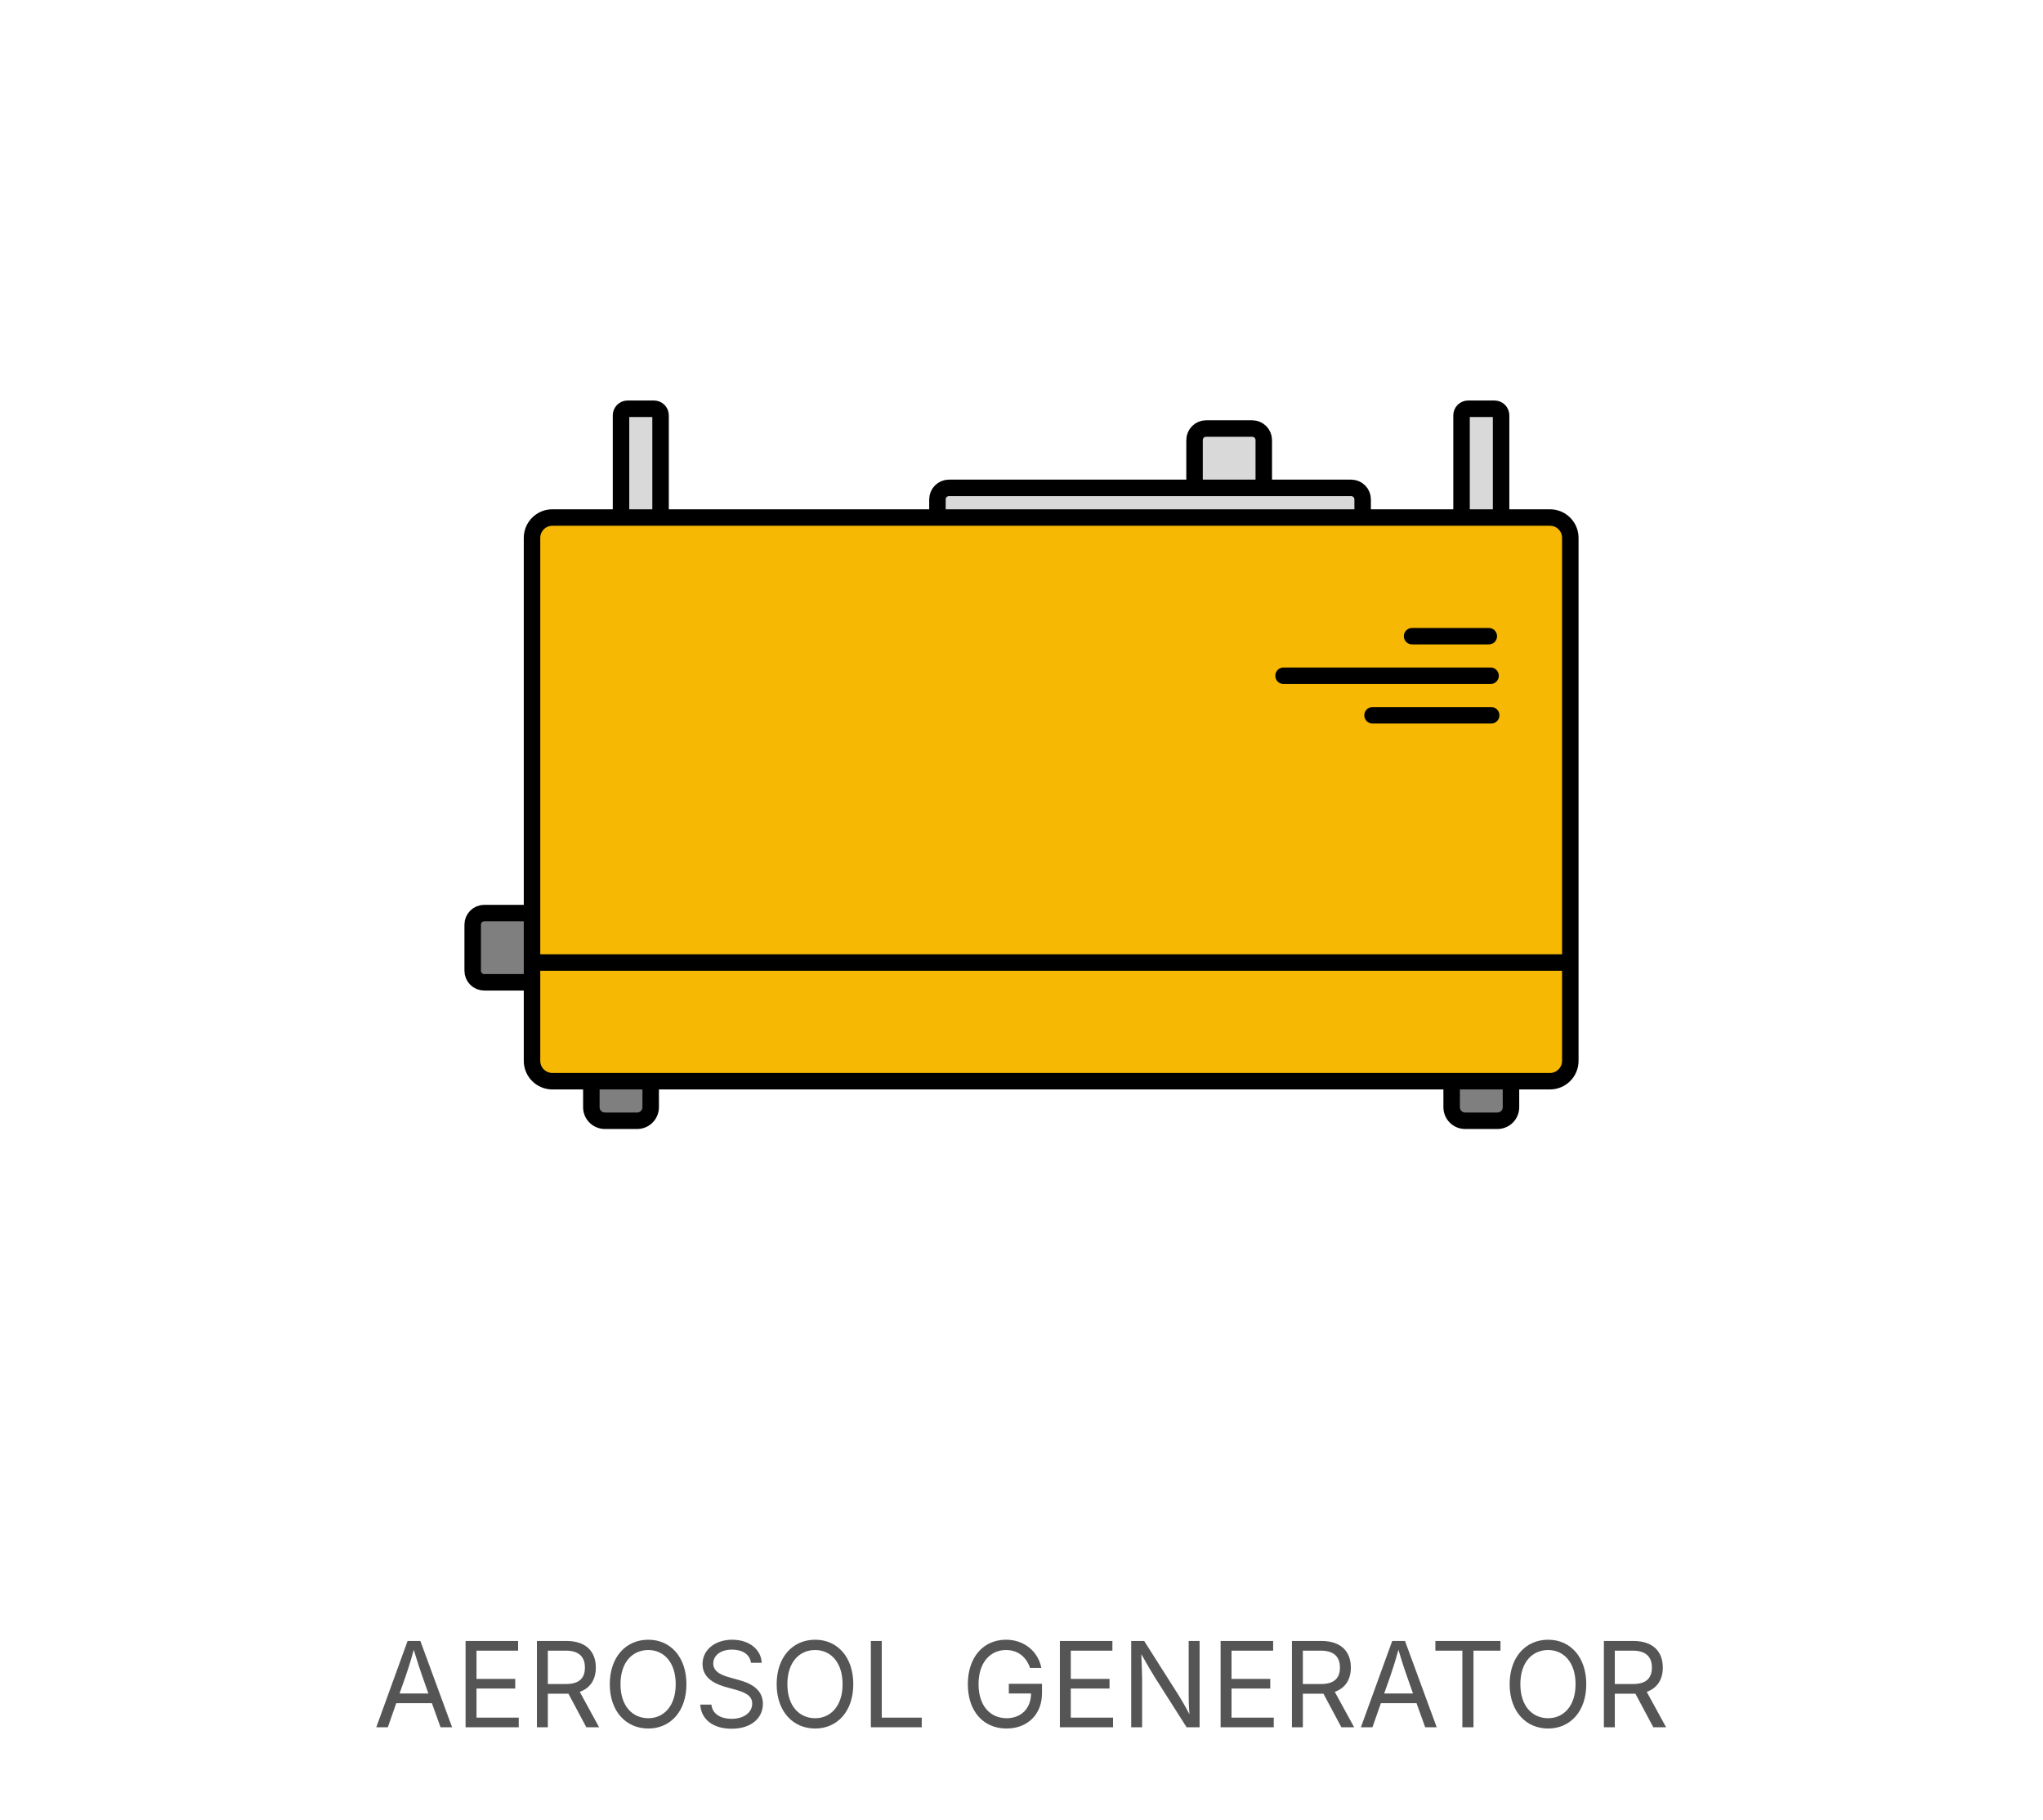
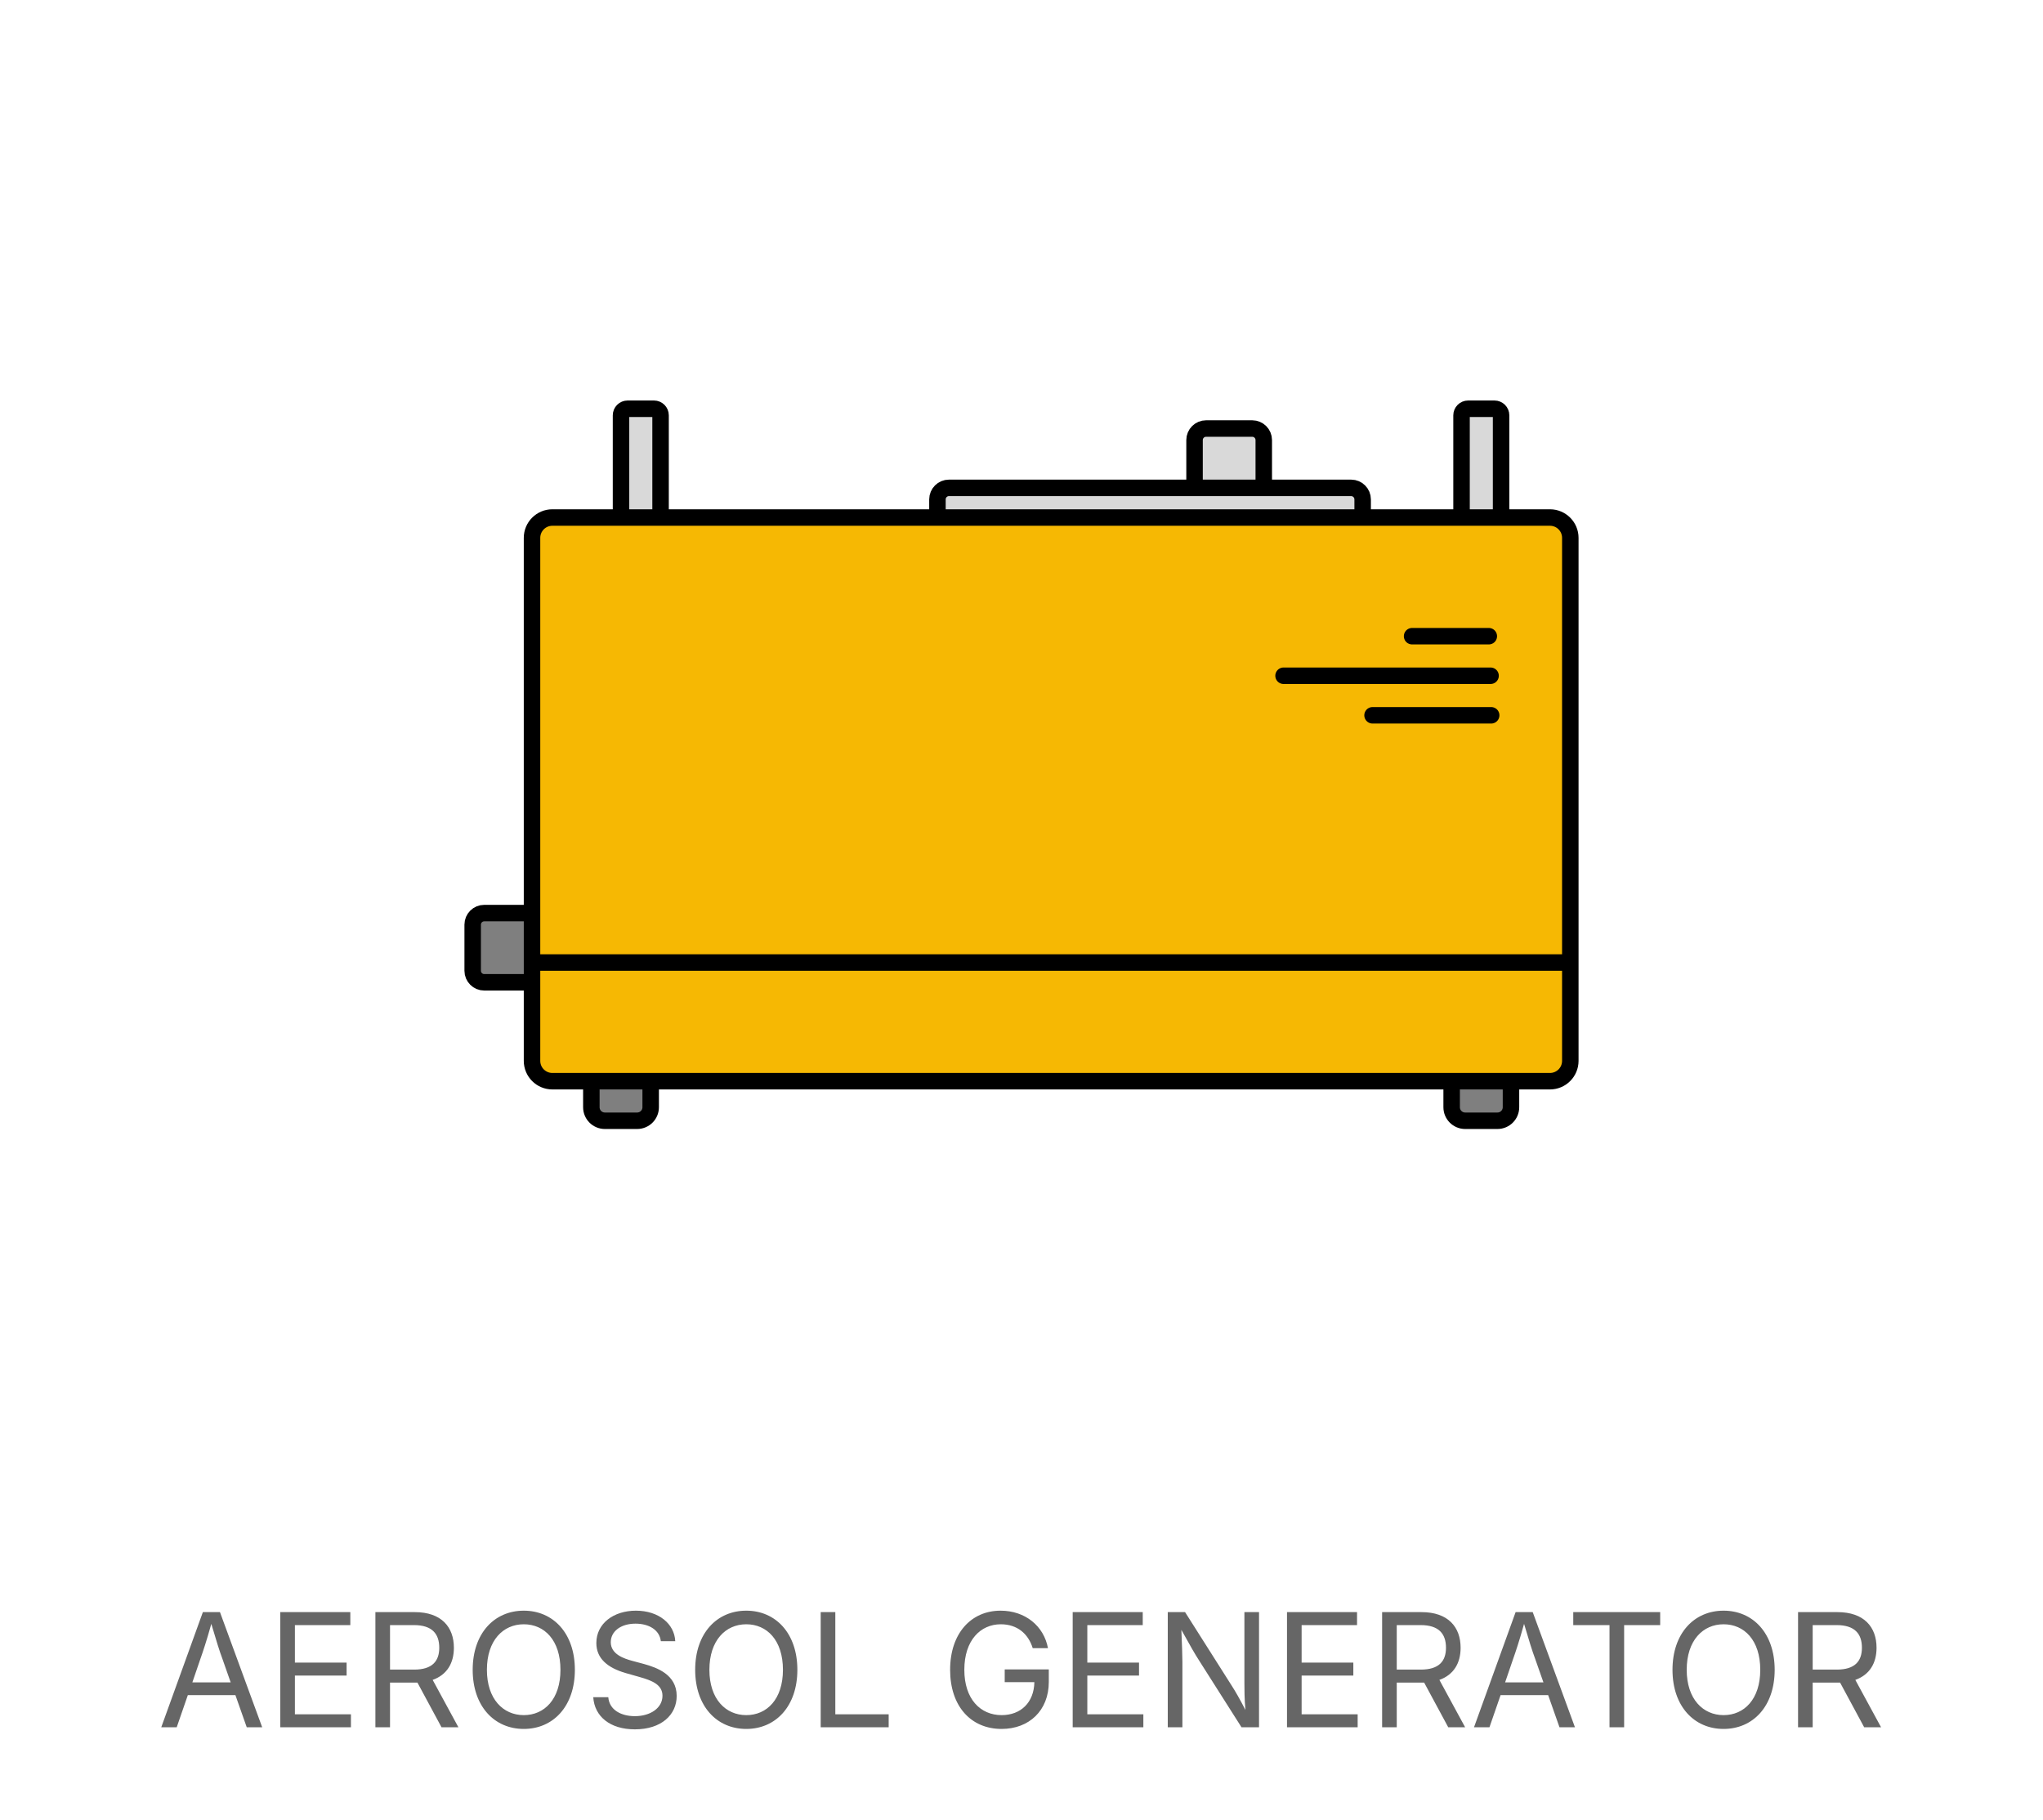
<svg xmlns="http://www.w3.org/2000/svg" width="130.25px" height="116px" overflow="hidden" viewBox="-22 -30.25 130.25 138">
  <rect id="bounding-box" x="-22" y="-30.25" width="130.25" height="116" fill="none" pointer-events="all" />
  <g id="svg_scaling_group" transform="scale(0.7499985)">
    <g transform="translate(-437 -196)">
      <path d="M439 249.167C439 248.522 439.522 248 440.167 248L450.833 248C451.478 248 452 248.522 452 249.167L452 253.833C452 254.478 451.478 255 450.833 255L440.167 255C439.522 255 439 254.478 439 253.833Z" stroke="#000000" stroke-width="1.667" stroke-linejoin="round" stroke-miterlimit="10" fill="#7F7F7F" fill-rule="evenodd" />
      <path d="M512 200.167C512 199.522 512.522 199 513.167 199L517.833 199C518.478 199 519 199.522 519 200.167L519 209.833C519 210.478 518.478 211 517.833 211L513.167 211C512.522 211 512 210.478 512 209.833Z" stroke="#000000" stroke-width="1.667" stroke-linejoin="round" stroke-miterlimit="10" fill="#D9D9D9" fill-rule="evenodd" />
      <path d="M486 206.167C486 205.522 486.522 205 487.167 205L527.833 205C528.478 205 529 205.522 529 206.167L529 210.833C529 211.478 528.478 212 527.833 212L487.167 212C486.522 212 486 211.478 486 210.833Z" stroke="#000000" stroke-width="1.667" stroke-linejoin="round" stroke-miterlimit="10" fill="#D9D9D9" fill-rule="evenodd" />
      <path d="M539 197.667C539 197.298 539.298 197 539.667 197L542.333 197C542.702 197 543 197.298 543 197.667L543 210.333C543 210.702 542.702 211 542.333 211L539.667 211C539.298 211 539 210.702 539 210.333Z" stroke="#000000" stroke-width="1.667" stroke-linejoin="round" stroke-miterlimit="10" fill="#D9D9D9" fill-rule="evenodd" />
      <path d="M454 197.667C454 197.298 454.298 197 454.667 197L457.333 197C457.702 197 458 197.298 458 197.667L458 210.333C458 210.702 457.702 211 457.333 211L454.667 211C454.298 211 454 210.702 454 210.333Z" stroke="#000000" stroke-width="1.667" stroke-linejoin="round" stroke-miterlimit="10" fill="#D9D9D9" fill-rule="evenodd" />
      <path d="M455.633 258C456.388 258 457 258.612 457 259.367L457 267.633C457 268.388 456.388 269 455.633 269L452.367 269C451.612 269 451 268.388 451 267.633L451 259.367C451 258.612 451.612 258 452.367 258Z" stroke="#000000" stroke-width="1.667" stroke-miterlimit="8" fill="#7F7F7F" fill-rule="evenodd" />
      <path d="M542.633 258C543.388 258 544 258.612 544 259.367L544 267.633C544 268.388 543.388 269 542.633 269L539.367 269C538.612 269 538 268.388 538 267.633L538 259.367C538 258.612 538.612 258 539.367 258Z" stroke="#000000" stroke-width="1.667" stroke-miterlimit="8" fill="#7F7F7F" fill-rule="evenodd" />
      <path d="M445 210.057C445 208.921 445.921 208 447.057 208L547.943 208C549.079 208 550 208.921 550 210.057L550 262.943C550 264.079 549.079 265 547.943 265L447.057 265C445.921 265 445 264.079 445 262.943Z" stroke="#000000" stroke-width="1.667" stroke-linecap="round" stroke-linejoin="round" stroke-miterlimit="10" fill="#F6B803" fill-rule="evenodd" />
      <path d="M521 224 541.936 224" stroke="#000000" stroke-width="1.667" stroke-linecap="round" stroke-linejoin="round" stroke-miterlimit="10" fill="none" fill-rule="evenodd" />
      <path d="M534 220 541.757 220" stroke="#000000" stroke-width="1.667" stroke-linecap="round" stroke-linejoin="round" stroke-miterlimit="10" fill="none" fill-rule="evenodd" />
      <path d="M530 228 541.998 228" stroke="#000000" stroke-width="1.667" stroke-linecap="round" stroke-linejoin="round" stroke-miterlimit="10" fill="none" fill-rule="evenodd" />
      <path d="M445 253 550.329 253" stroke="#000000" stroke-width="1.667" stroke-miterlimit="8" fill="none" fill-rule="evenodd" />
    </g>
  </g>
-   <text x="43.125" y="100.75" text-anchor="middle" font-family="-apple-system, BlinkMacSystemFont, sans-serif" font-size="9" fill="#555555" data-labeled="true">AEROSOL GENERATOR</text>
+   <text x="43.125" y="100.75" text-anchor="middle" font-family="-apple-system, BlinkMacSystemFont, sans-serif" font-size="12" fill="#666666" data-labeled="true">AEROSOL GENERATOR</text>
</svg>
